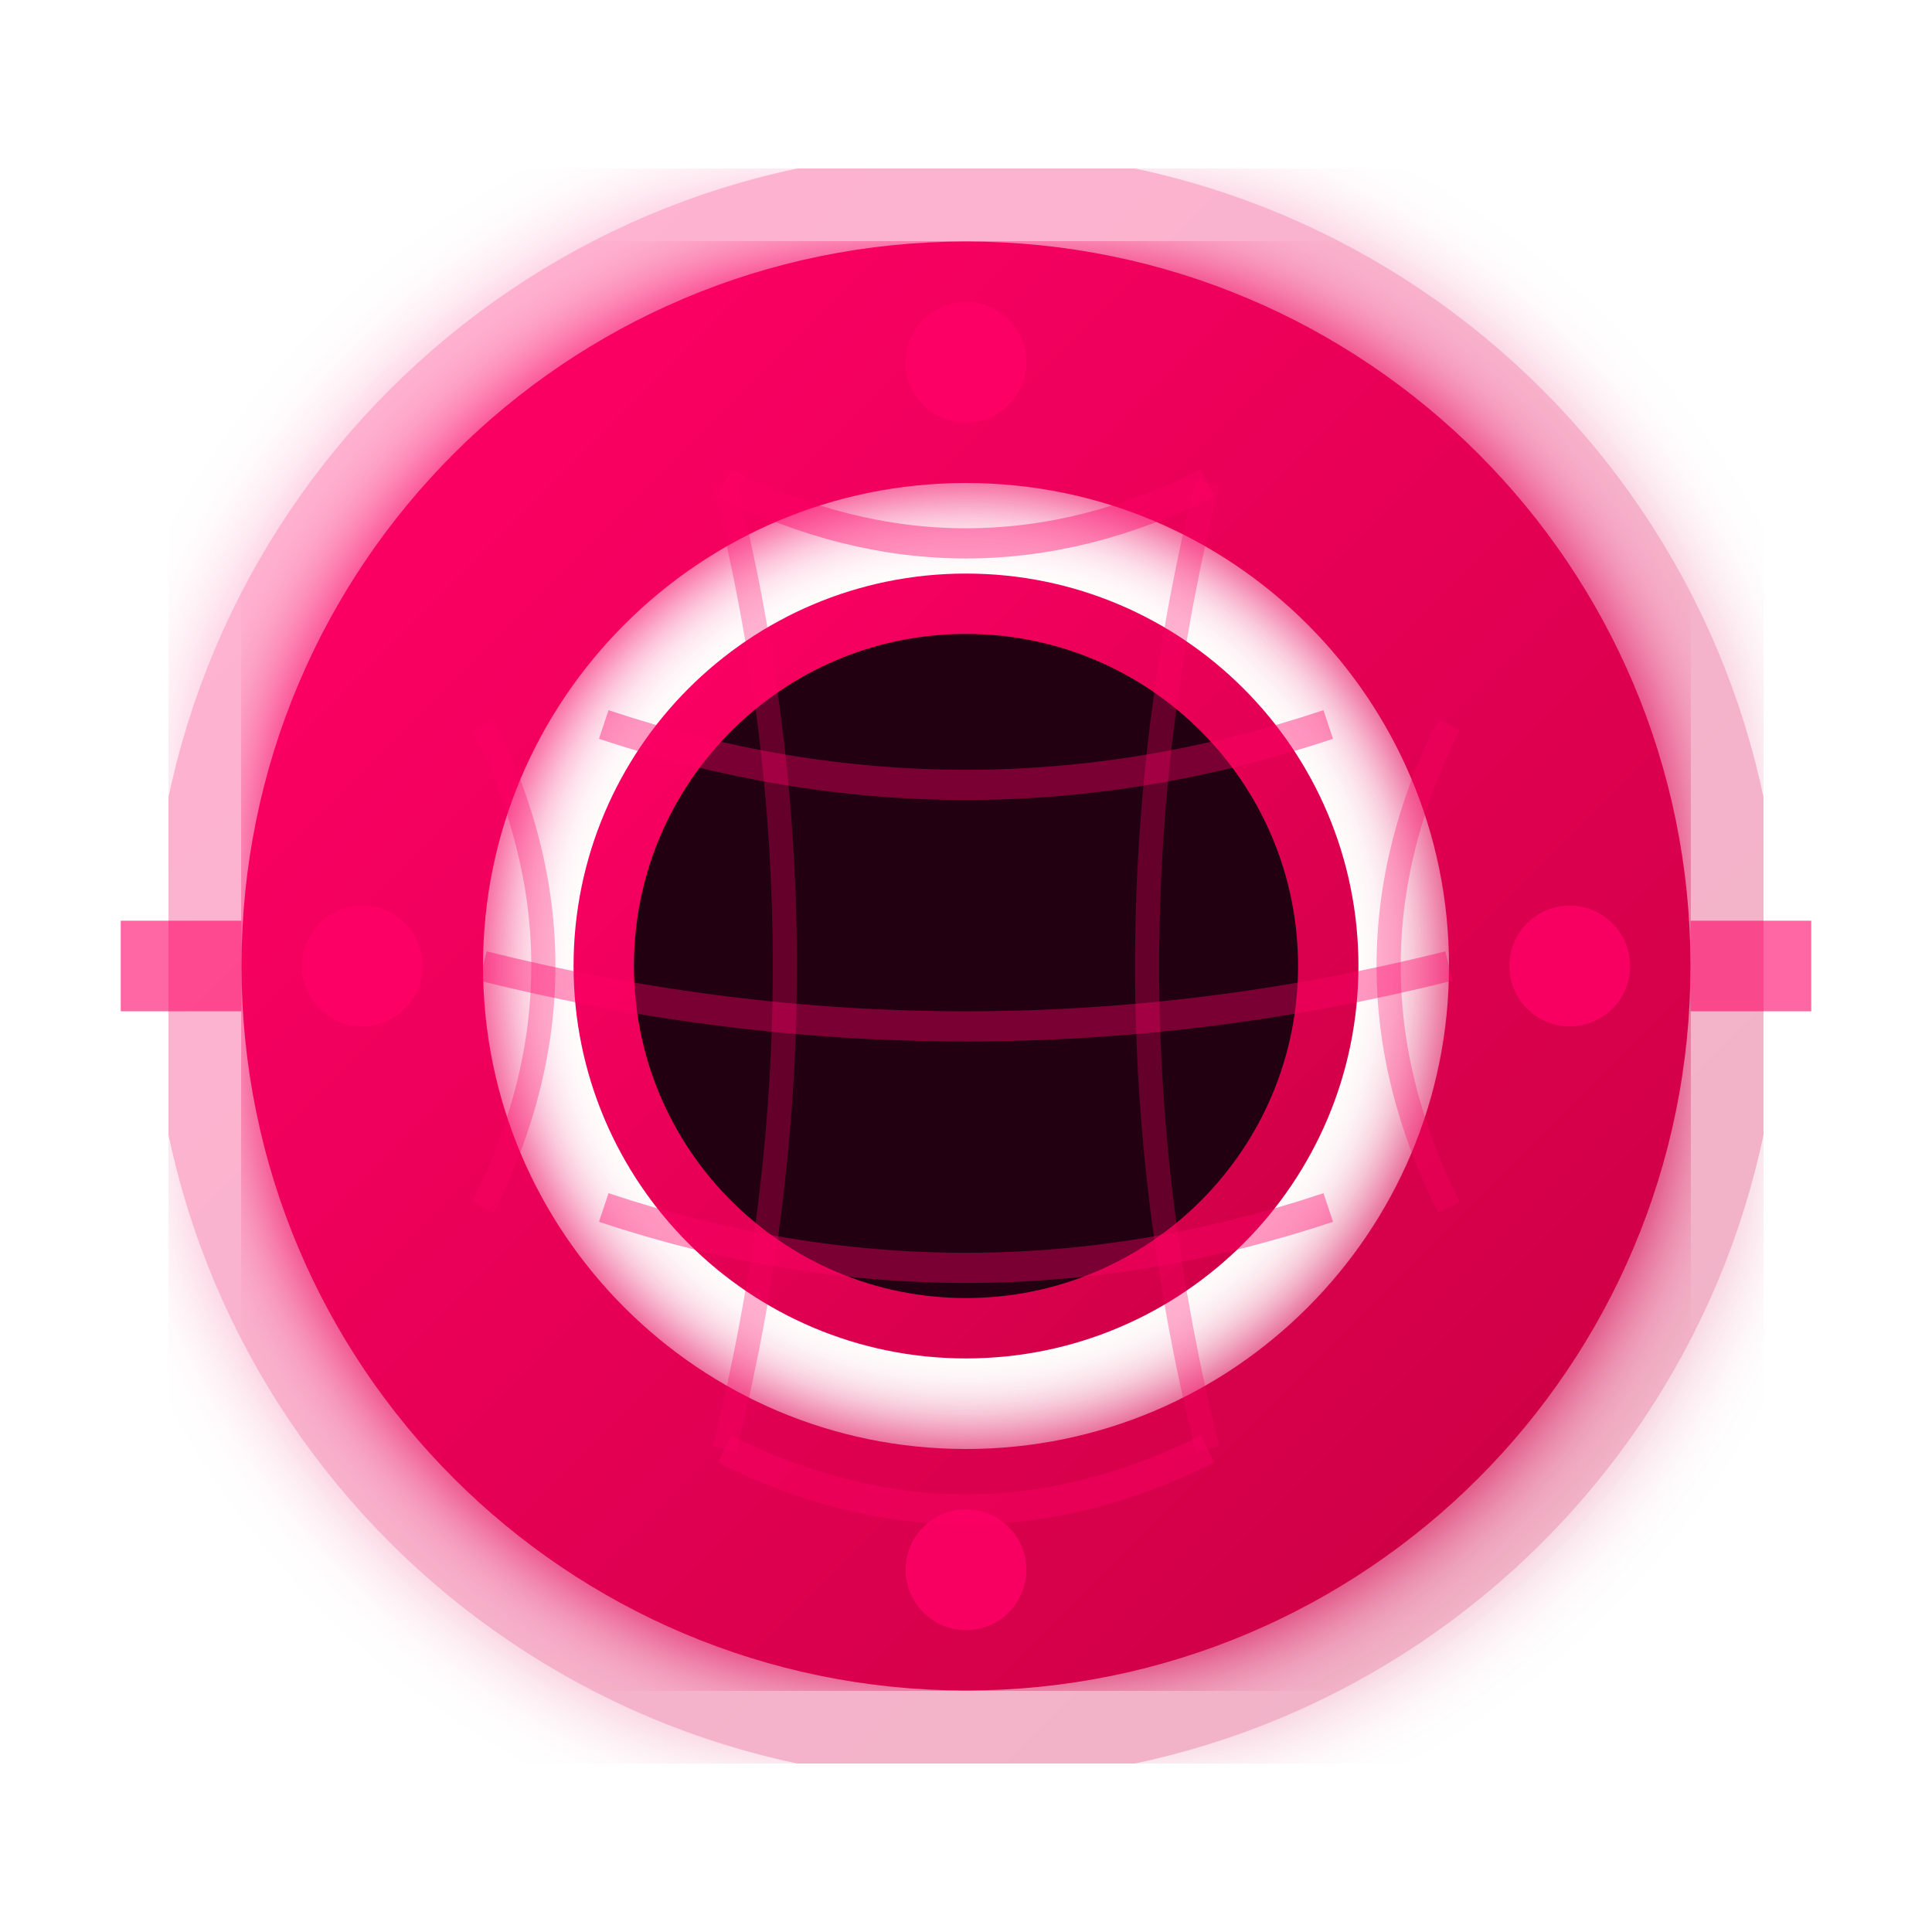
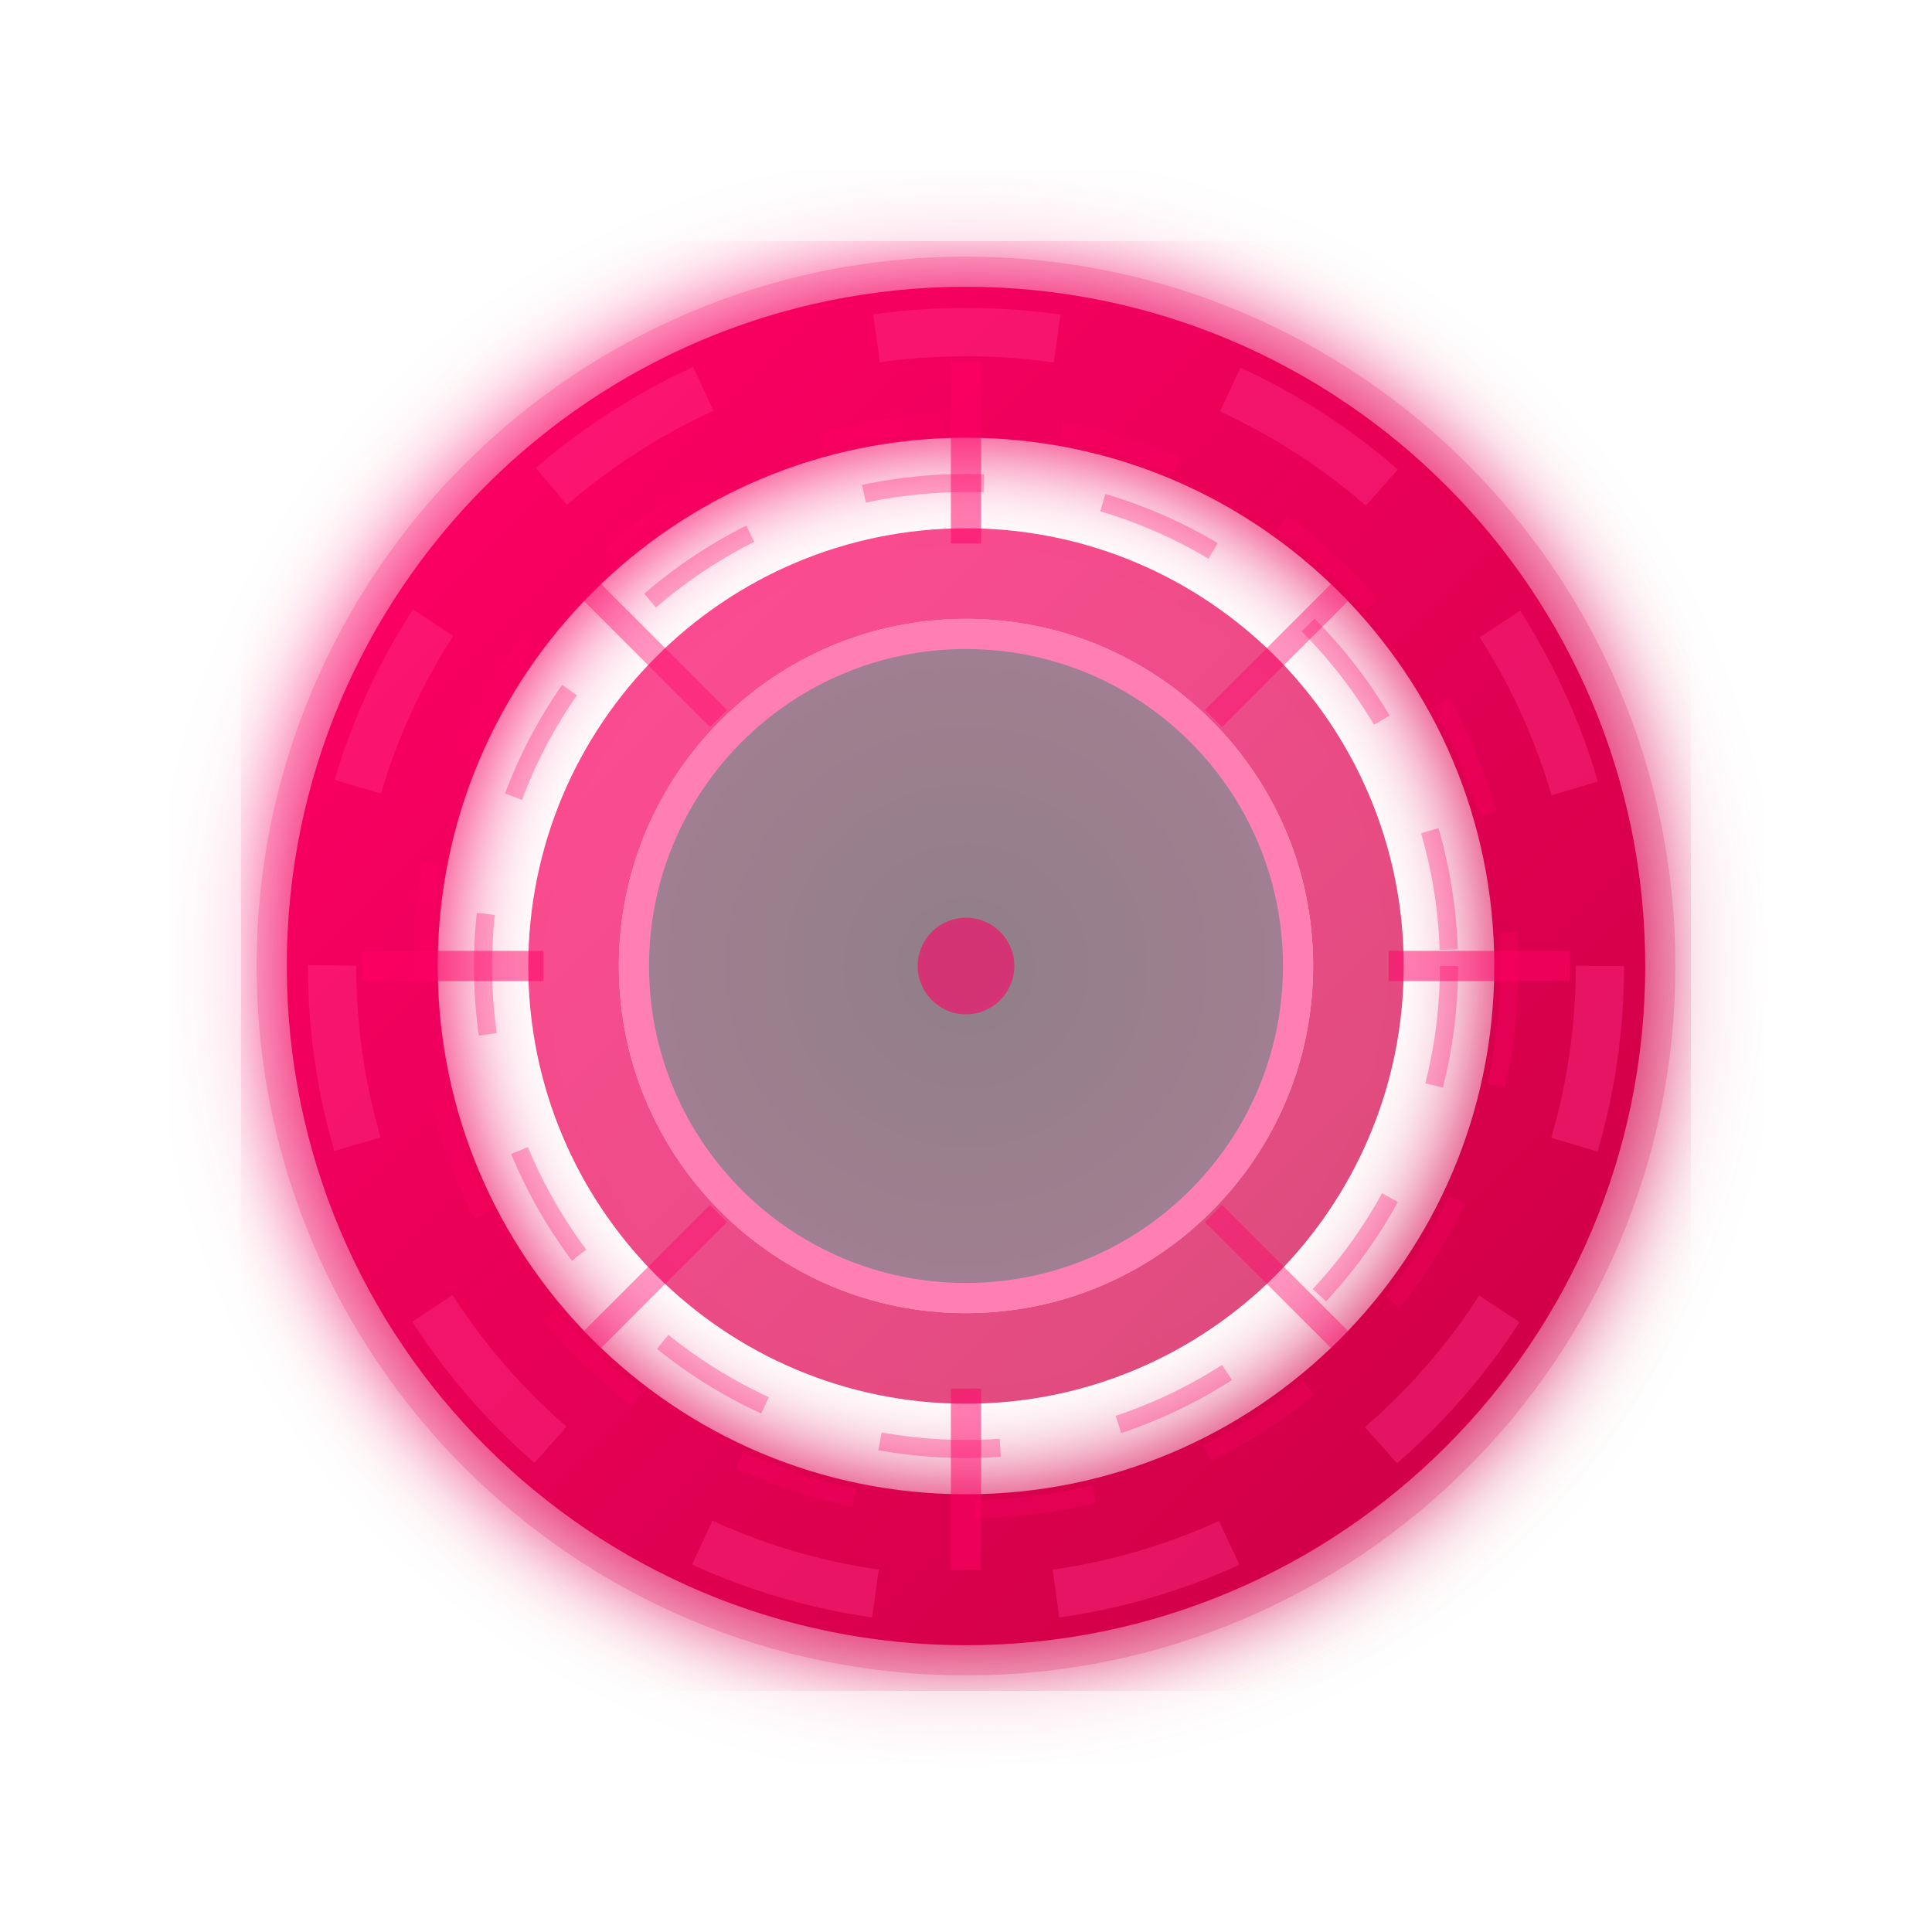
<svg xmlns="http://www.w3.org/2000/svg" width="32" height="32" viewBox="0 0 32 32" fill="none">
  <defs>
    <linearGradient id="torusGrad" x1="0%" y1="0%" x2="100%" y2="100%">
      <stop offset="0%" style="stop-color:#ff0066;stop-opacity:1" />
      <stop offset="100%" style="stop-color:#cc0044;stop-opacity:1" />
    </linearGradient>
+     <radialGradient id="torusRadial" cx="50%" cy="50%">
+       <stop offset="0%" style="stop-color:#220011;stop-opacity:1" />
+       <stop offset="100%" style="stop-color:#440022;stop-opacity:1" />
+     </radialGradient>
    <filter id="torusGlow">
-       <feGaussianBlur stdDeviation="0.7" result="coloredBlur" />
+       <feGaussianBlur stdDeviation="0.8" result="coloredBlur" />
      <feMerge>
        <feMergeNode in="coloredBlur" />
        <feMergeNode in="SourceGraphic" />
      </feMerge>
    </filter>
  </defs>
-   <circle cx="16" cy="16" r="11" fill="none" stroke="url(#torusGrad)" stroke-width="5" opacity="0.3" filter="url(#torusGlow)" />
-   <path d="M 16 6 A 10 10 0 0 1 26 16 A 10 10 0 0 1 16 26 A 10 10 0 0 1 6 16 A 10 10 0 0 1 16 6 Z" fill="none" stroke="url(#torusGrad)" stroke-width="4" filter="url(#torusGlow)" />
-   <circle cx="16" cy="16" r="6" fill="#220011" stroke="url(#torusGrad)" stroke-width="1" />
-   <path d="M 12 8 Q 16 10 20 8" fill="none" stroke="#ff0066" stroke-width="0.5" opacity="0.4" />
-   <path d="M 10 12 Q 16 14 22 12" fill="none" stroke="#ff0066" stroke-width="0.5" opacity="0.4" />
-   <path d="M 8 16 Q 16 18 24 16" fill="none" stroke="#ff0066" stroke-width="0.5" opacity="0.4" />
-   <path d="M 10 20 Q 16 22 22 20" fill="none" stroke="#ff0066" stroke-width="0.5" opacity="0.4" />
-   <path d="M 12 24 Q 16 26 20 24" fill="none" stroke="#ff0066" stroke-width="0.5" opacity="0.4" />
-   <path d="M 8 12 Q 10 16 8 20" fill="none" stroke="#ff0066" stroke-width="0.4" opacity="0.3" />
-   <path d="M 12 8 Q 14 16 12 24" fill="none" stroke="#ff0066" stroke-width="0.4" opacity="0.3" />
-   <path d="M 20 8 Q 18 16 20 24" fill="none" stroke="#ff0066" stroke-width="0.4" opacity="0.3" />
-   <path d="M 24 12 Q 22 16 24 20" fill="none" stroke="#ff0066" stroke-width="0.4" opacity="0.3" />
-   <circle cx="16" cy="6" r="1" fill="#ff0066" opacity="0.8" />
-   <circle cx="26" cy="16" r="1" fill="#ff0066" opacity="0.8" />
-   <circle cx="16" cy="26" r="1" fill="#ff0066" opacity="0.8" />
-   <circle cx="6" cy="16" r="1" fill="#ff0066" opacity="0.8" />
-   <line x1="2" y1="16" x2="4" y2="16" stroke="#ff0066" stroke-width="1.5" opacity="0.6" />
-   <line x1="28" y1="16" x2="30" y2="16" stroke="#ff0066" stroke-width="1.5" opacity="0.6" />
+   <circle cx="16" cy="16" r="11" fill="none" stroke="url(#torusGrad)" stroke-width="1.5" opacity="0.3" filter="url(#torusGlow)" />
+   <circle cx="16" cy="16" r="10" fill="none" stroke="url(#torusGrad)" stroke-width="2.5" filter="url(#torusGlow)" />
+   <circle cx="16" cy="16" r="5.5" fill="url(#torusRadial)" stroke="#ff0066" stroke-width="0.5" opacity="0.5" />
+   <circle cx="16" cy="16" r="6.5" fill="none" stroke="url(#torusGrad)" stroke-width="1.5" opacity="0.7" />
+   <line x1="16" y1="6" x2="16" y2="9" stroke="#ff0066" stroke-width="0.5" opacity="0.5" />
+   <line x1="16" y1="23" x2="16" y2="26" stroke="#ff0066" stroke-width="0.5" opacity="0.5" />
+   <line x1="6" y1="16" x2="9" y2="16" stroke="#ff0066" stroke-width="0.5" opacity="0.5" />
+   <line x1="23" y1="16" x2="26" y2="16" stroke="#ff0066" stroke-width="0.5" opacity="0.5" />
+   <line x1="9.8" y1="9.8" x2="11.9" y2="11.9" stroke="#ff0066" stroke-width="0.4" opacity="0.4" />
+   <line x1="22.2" y1="9.8" x2="20.1" y2="11.9" stroke="#ff0066" stroke-width="0.4" opacity="0.4" />
+   <line x1="9.8" y1="22.2" x2="11.9" y2="20.1" stroke="#ff0066" stroke-width="0.4" opacity="0.4" />
+   <line x1="22.2" y1="22.2" x2="20.1" y2="20.1" stroke="#ff0066" stroke-width="0.4" opacity="0.4" />
+   <circle cx="16" cy="16" r="8" fill="none" stroke="#ff0066" stroke-width="0.3" opacity="0.3" stroke-dasharray="2,2" />
+   <circle cx="16" cy="16" r="9" fill="none" stroke="#ff0066" stroke-width="0.3" opacity="0.3" stroke-dasharray="2,2" />
+   <circle cx="16" cy="16" r="10.5" fill="none" stroke="#ff3388" stroke-width="0.8" opacity="0.4" stroke-dasharray="3,3" />
+   <circle cx="16" cy="16" r="0.8" fill="#ff0066" opacity="0.6" />
</svg>
